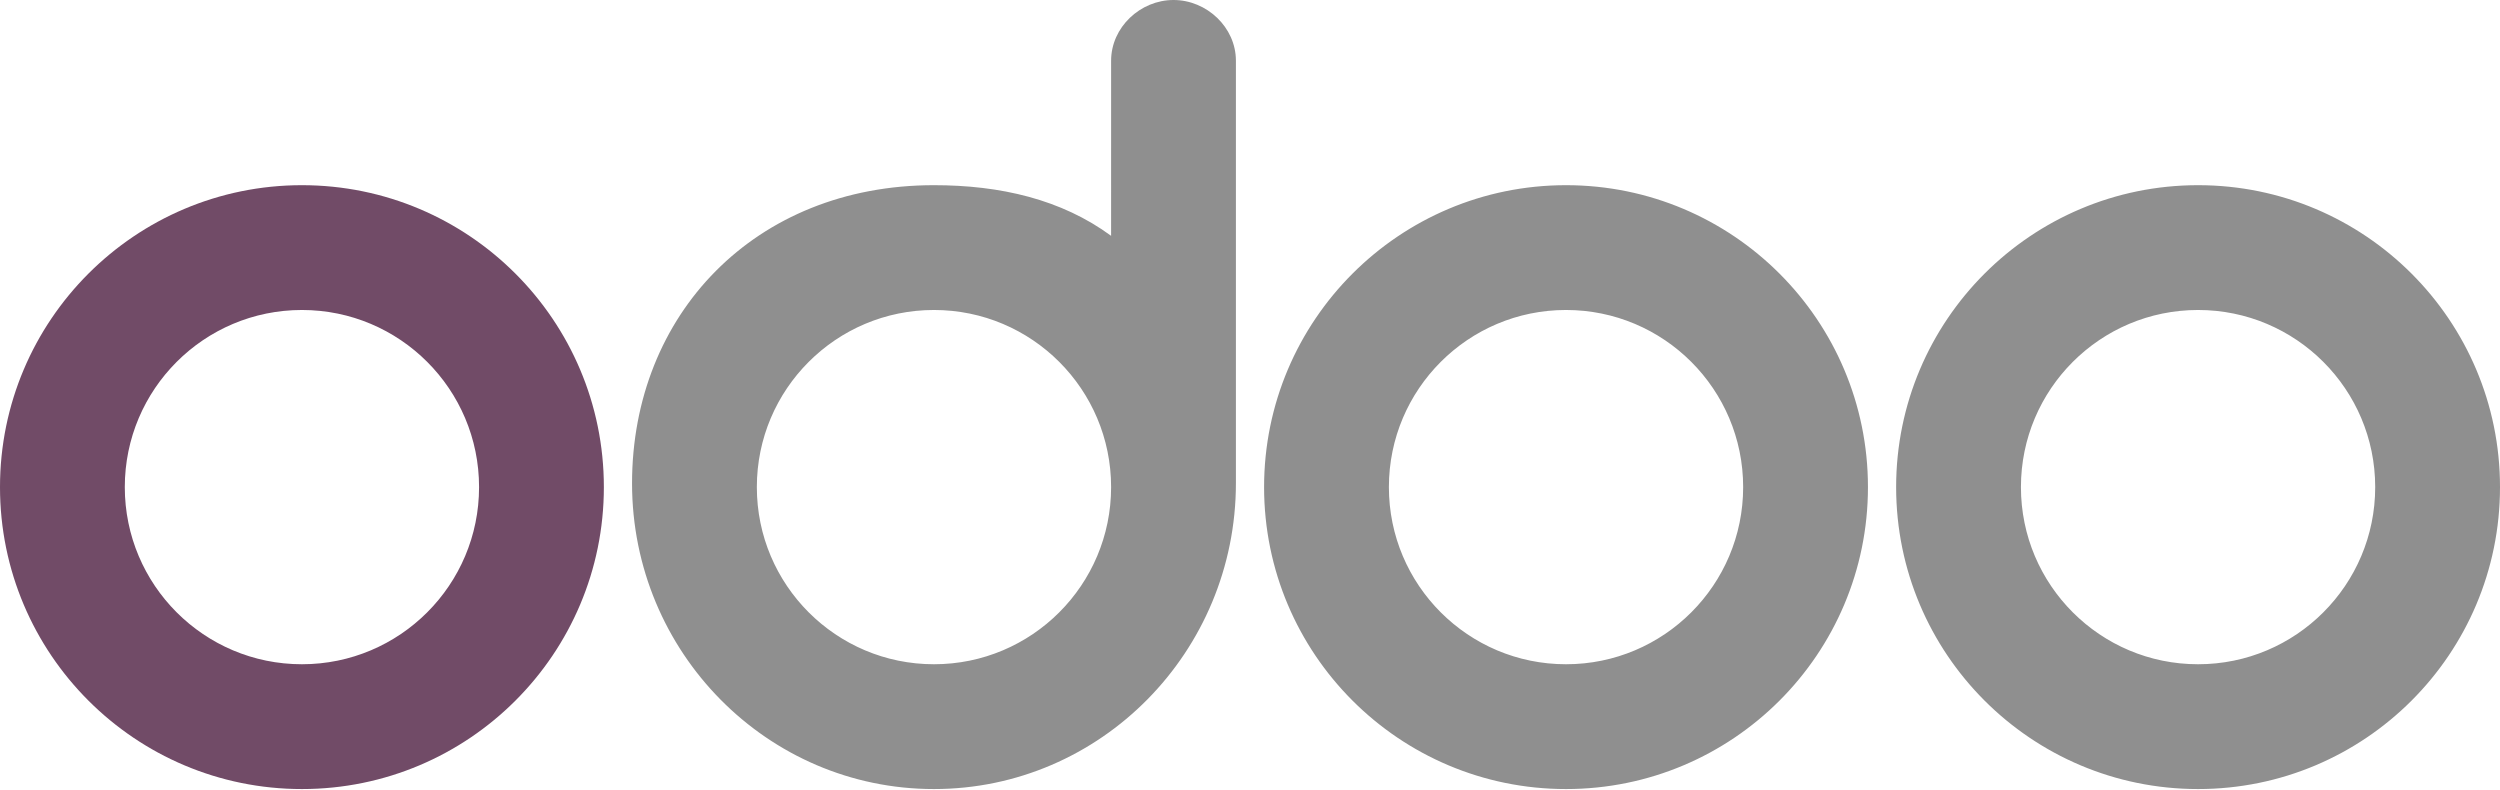
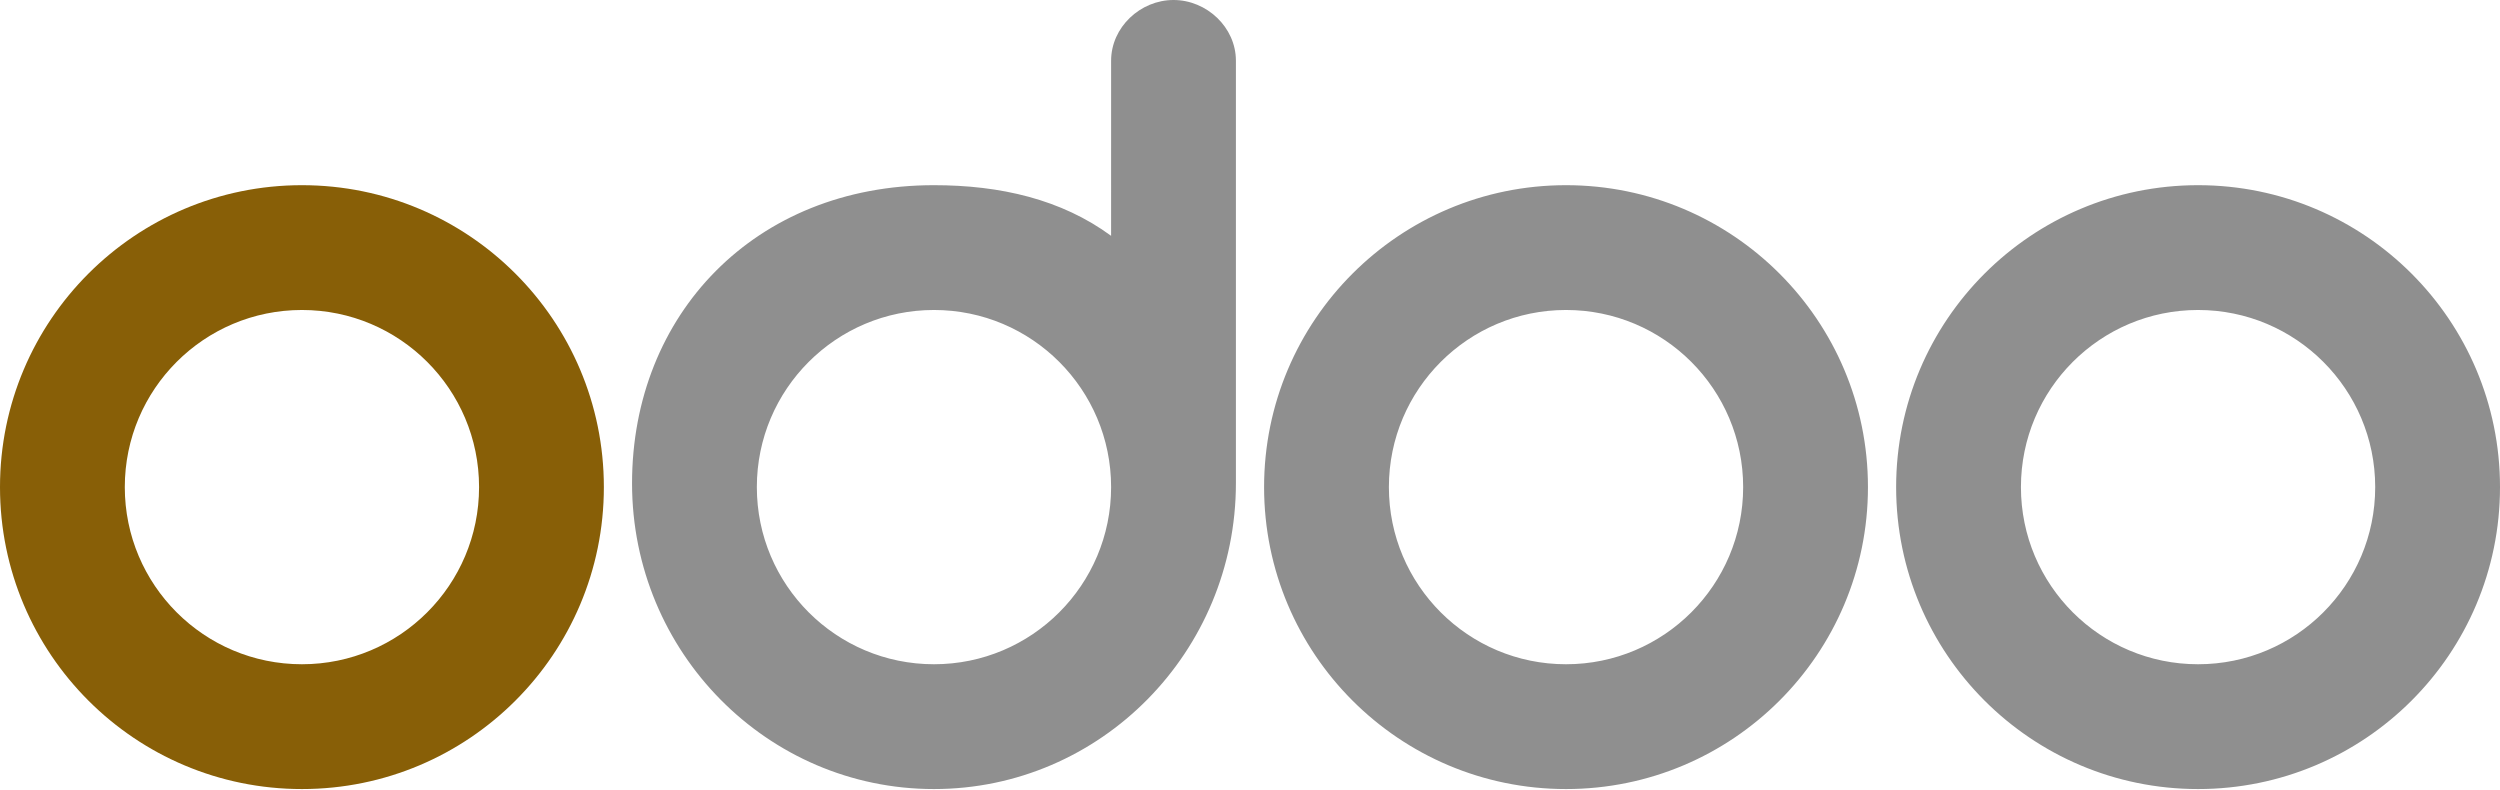
<svg xmlns="http://www.w3.org/2000/svg" width="621px" height="196px" viewBox="0 0 621 196" version="1.1">
  <g stroke="none" stroke-width="1" fill="none" fill-rule="evenodd">
    <g id="odoo_logo" fill-rule="nonzero">
      <path d="M546,196 C504.579,196 471,162.421 471,121 C471,79.579 504.579,46 546,46 C587.421,46 621,79.579 621,121 C621,162.421 587.421,196 546,196 Z M546,165 C570.3,165 590,145.3 590,121 C590,96.7 570.3,77 546,77 C521.7,77 502,96.7 502,121 C502,145.3 521.7,165 546,165 Z M389,196 C347.579,196 314,162.421 314,121 C314,79.579 347.579,46 389,46 C430.421,46 464,79.579 464,121 C464,162.421 430.421,196 389,196 Z M389,165 C413.3,165 433,145.3 433,121 C433,96.7 413.3,77 389,77 C364.7,77 345,96.7 345,121 C345,145.3 364.7,165 389,165 Z M307,120 C307,161.935 273.408,196 231.991,196 C190.575,196 157,162.005 157,120.07 C157,78.134 187.5,46 231.991,46 C248.433,46 263.638,49.496 275.998,58.58 L276,15.09 C276,6.756 283.27,0 291.5,0 C299.728,0 307,6.762 307,15.09 L307,120 Z M232,165 C256.3,165 276,145.3 276,121 C276,96.7 256.3,77 232,77 C207.7,77 188,96.7 188,121 C188,145.3 207.7,165 232,165 Z" fill="#8F8F8F" />
-       <path d="M75,196 C33.579,196 0,162.421 0,121 C0,79.579 33.579,46 75,46 C116.421,46 150,79.579 150,121 C150,162.421 116.421,196 75,196 Z M75,165 C99.3,165 119,145.3 119,121 C119,96.7 99.3,77 75,77 C50.7,77 31,96.7 31,121 C31,145.3 50.7,165 75,165 Z" fill="#714B67" />
+       <path d="M75,196 C33.579,196 0,162.421 0,121 C0,79.579 33.579,46 75,46 C116.421,46 150,79.579 150,121 C150,162.421 116.421,196 75,196 Z M75,165 C99.3,165 119,145.3 119,121 C119,96.7 99.3,77 75,77 C50.7,77 31,96.7 31,121 C31,145.3 50.7,165 75,165 Z" fill="#885F07" />
    </g>
  </g>
</svg>
